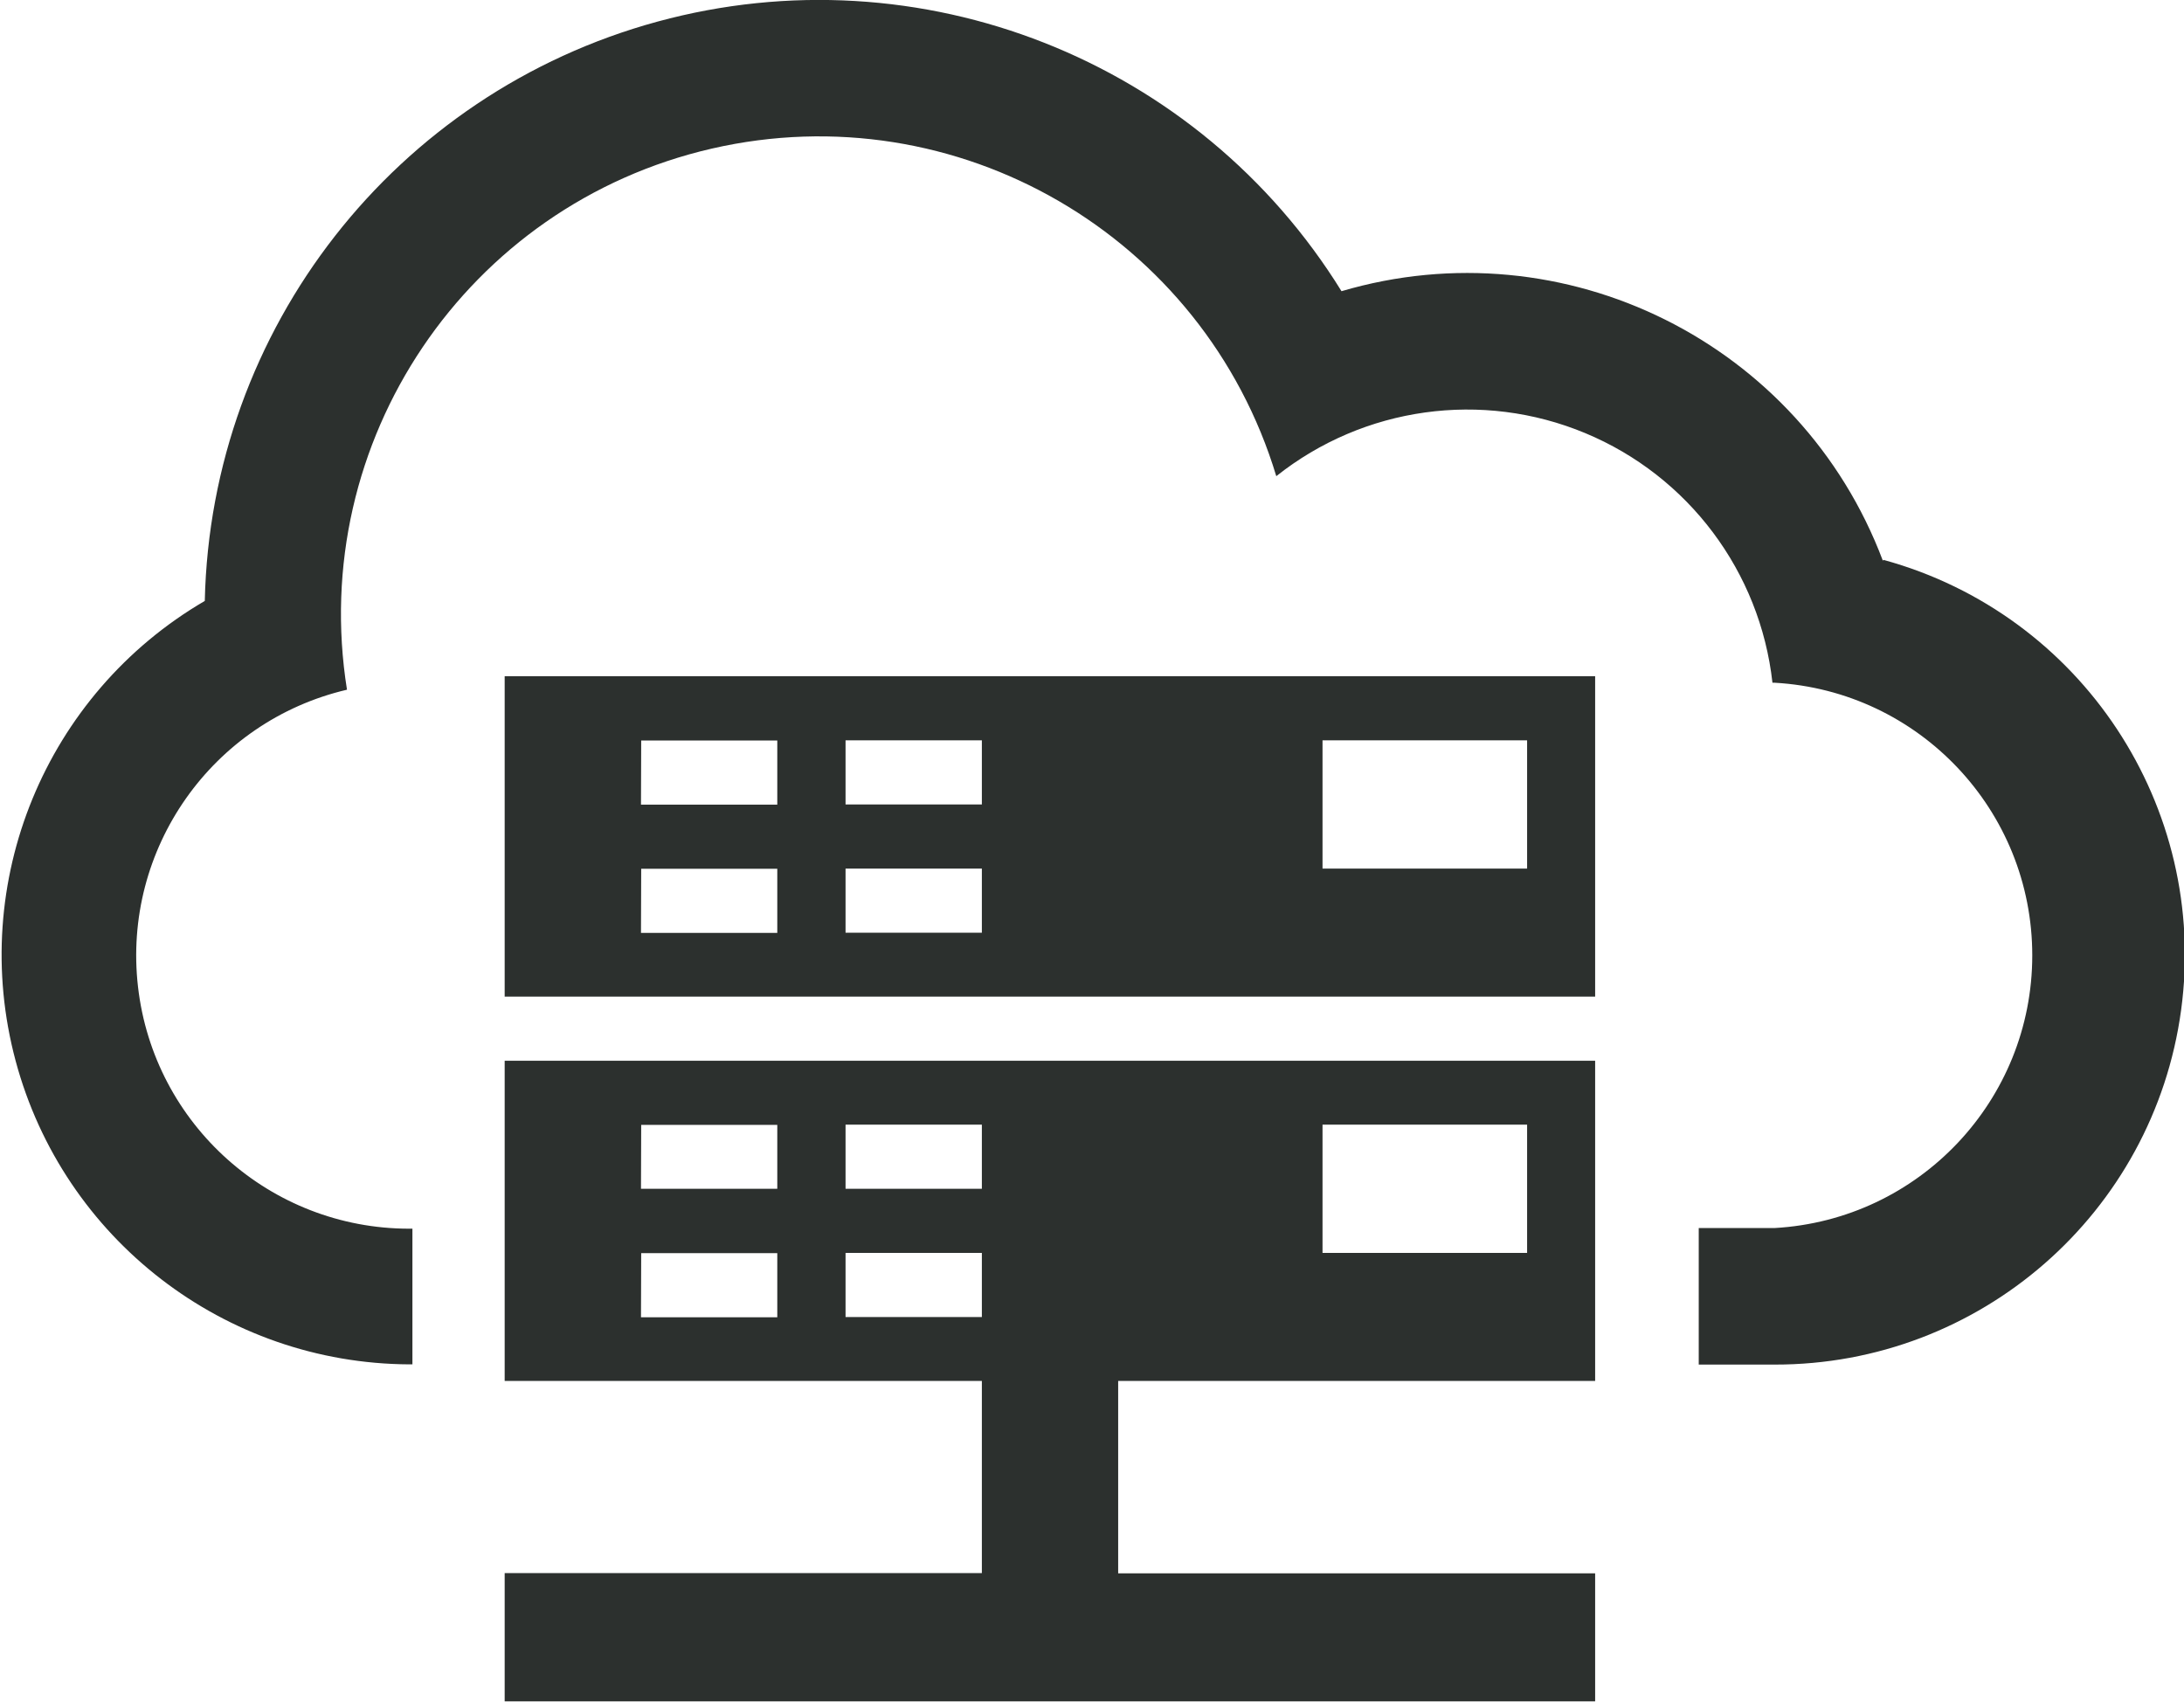
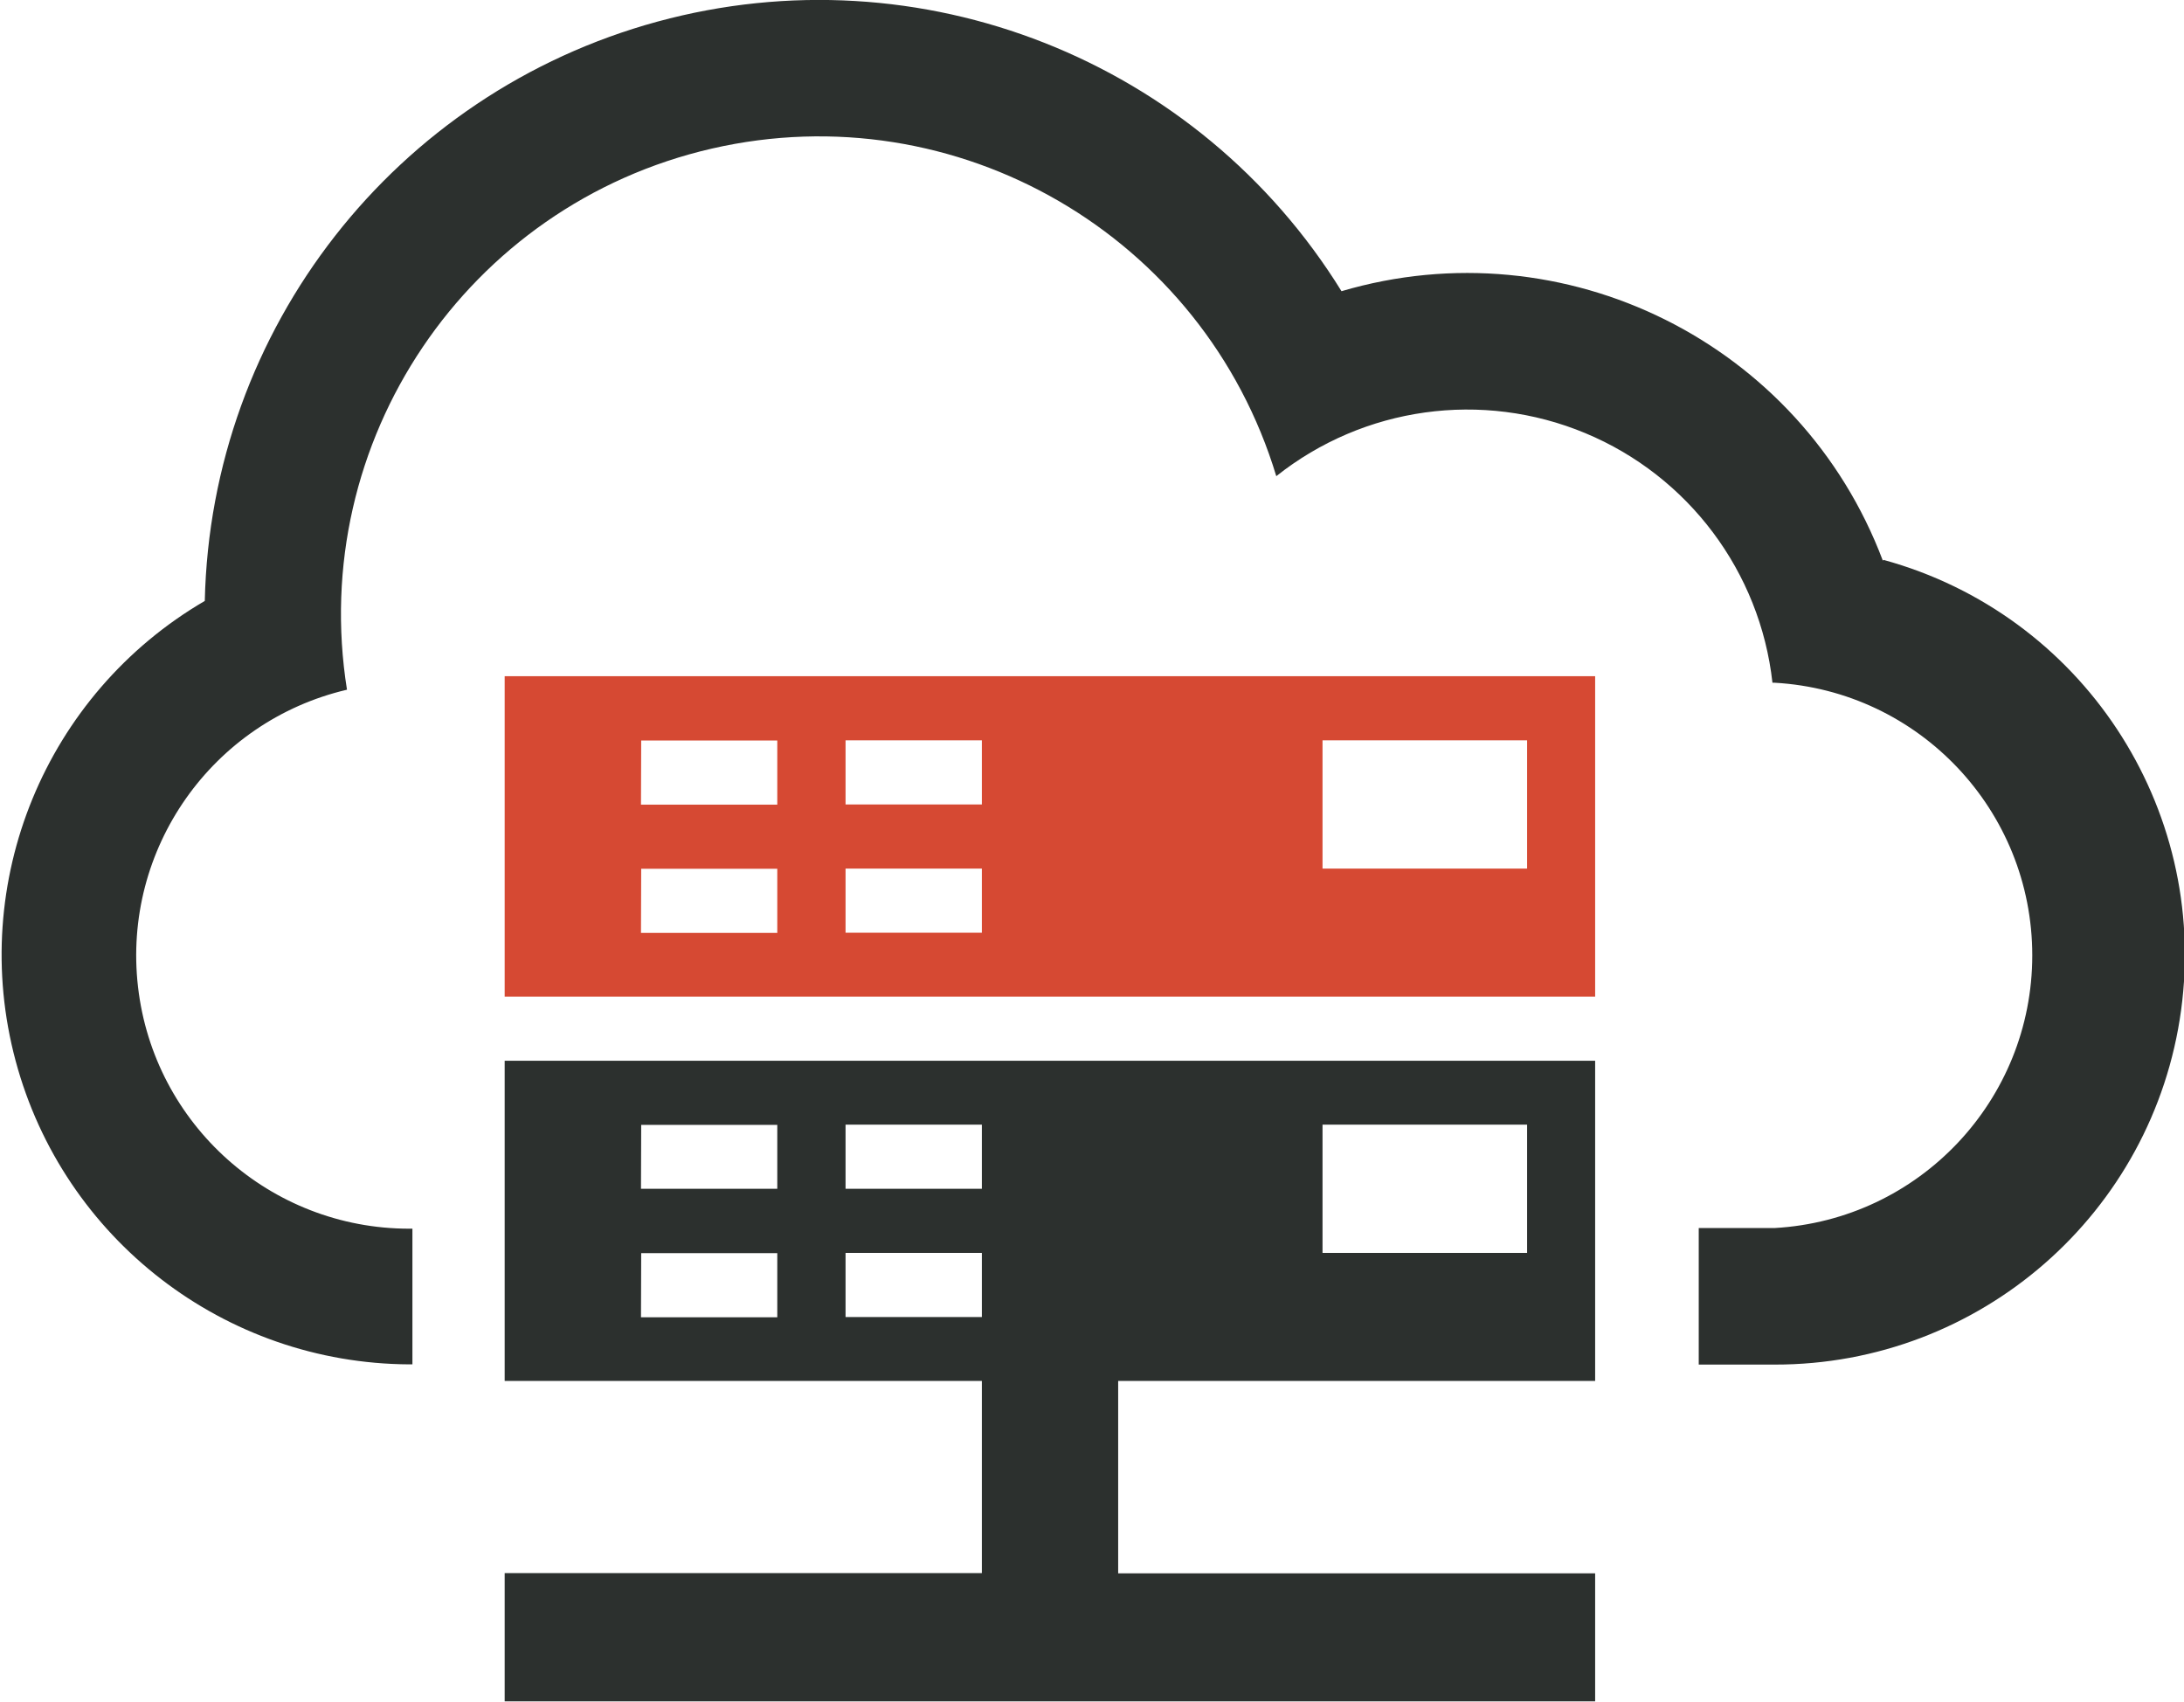
<svg xmlns="http://www.w3.org/2000/svg" id="Layer_1" data-name="Layer 1" viewBox="0 0 100.14 78">
  <path style="fill: #2c302e" d="M98.19,48.7A20.37,20.37,0,0,0,73.37,36.35a28.17,28.17,0,0,0-52.12,14.2,18.78,18.78,0,0,0,9.38,35h.14V79.33h-.15a12.52,12.52,0,0,1-2.85-24.71,21.91,21.91,0,0,1,42.61-9.79,14.08,14.08,0,0,1,22.75,9.47h.1a12.52,12.52,0,0,1,0,25H89.75v6.26h3.48a18.78,18.78,0,0,0,5-36.89Z" transform="translate(-11.86 -23)" />
-   <path style="fill: #2c302e" d="M35,68.69H85V54H35ZM72.5,56.94h9.38v5.88H72.5Zm-21.87,0h6.25v2.94H50.63Zm0,5.88h6.25v2.94H50.63Zm-9.37-5.87H47.5v2.94H41.25Zm0,5.88H47.5v2.94H41.25Z" transform="translate(-11.86 -23)" />
+   <path style="fill: #d64933" d="M35,68.69H85V54H35ZM72.5,56.94h9.38v5.88H72.5Zm-21.87,0h6.25v2.94H50.63Zm0,5.88h6.25v2.94H50.63Zm-9.37-5.87H47.5v2.94H41.25Zm0,5.88H47.5v2.94H41.25Z" transform="translate(-11.86 -23)" />
  <path style="fill: #2c302e" d="M35,86.31H56.88v8.81H35V101H85V95.13H63.13V86.31H85V71.63H35ZM72.5,74.56h9.38v5.88H72.5Zm-21.87,0h6.25V77.5H50.63Zm0,5.88h6.25v2.94H50.63Zm-9.37-5.87H47.5V77.5H41.25Zm0,5.88H47.5v2.94H41.25Z" transform="translate(-11.86 -23)" />
</svg>
